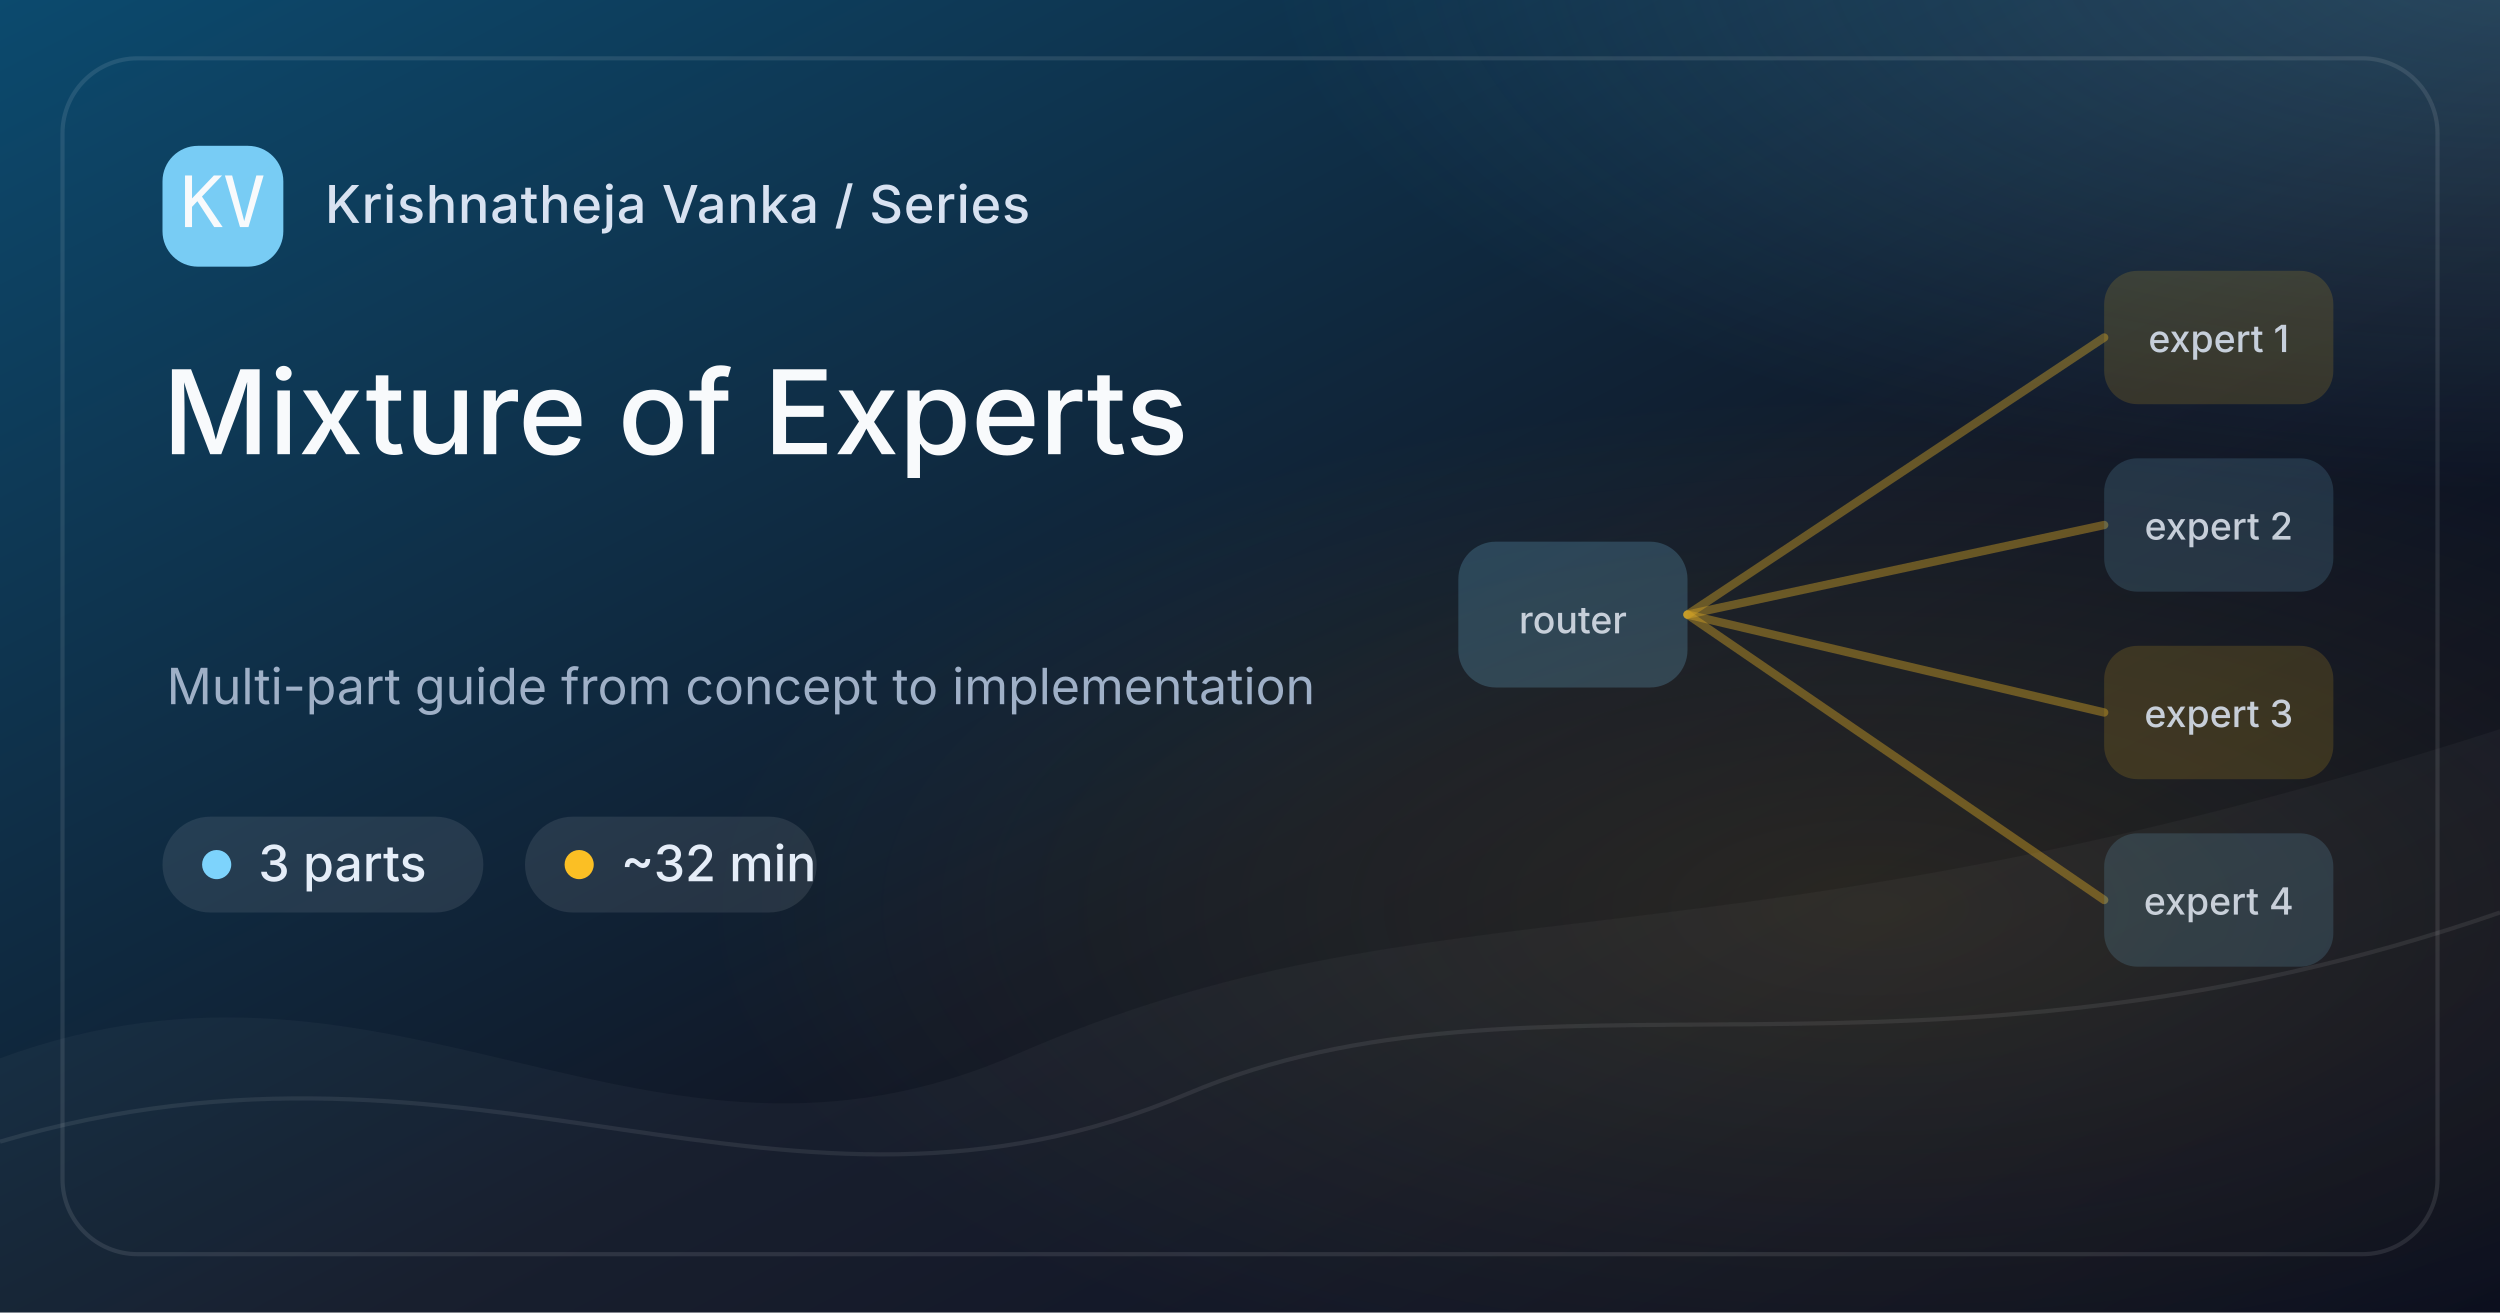
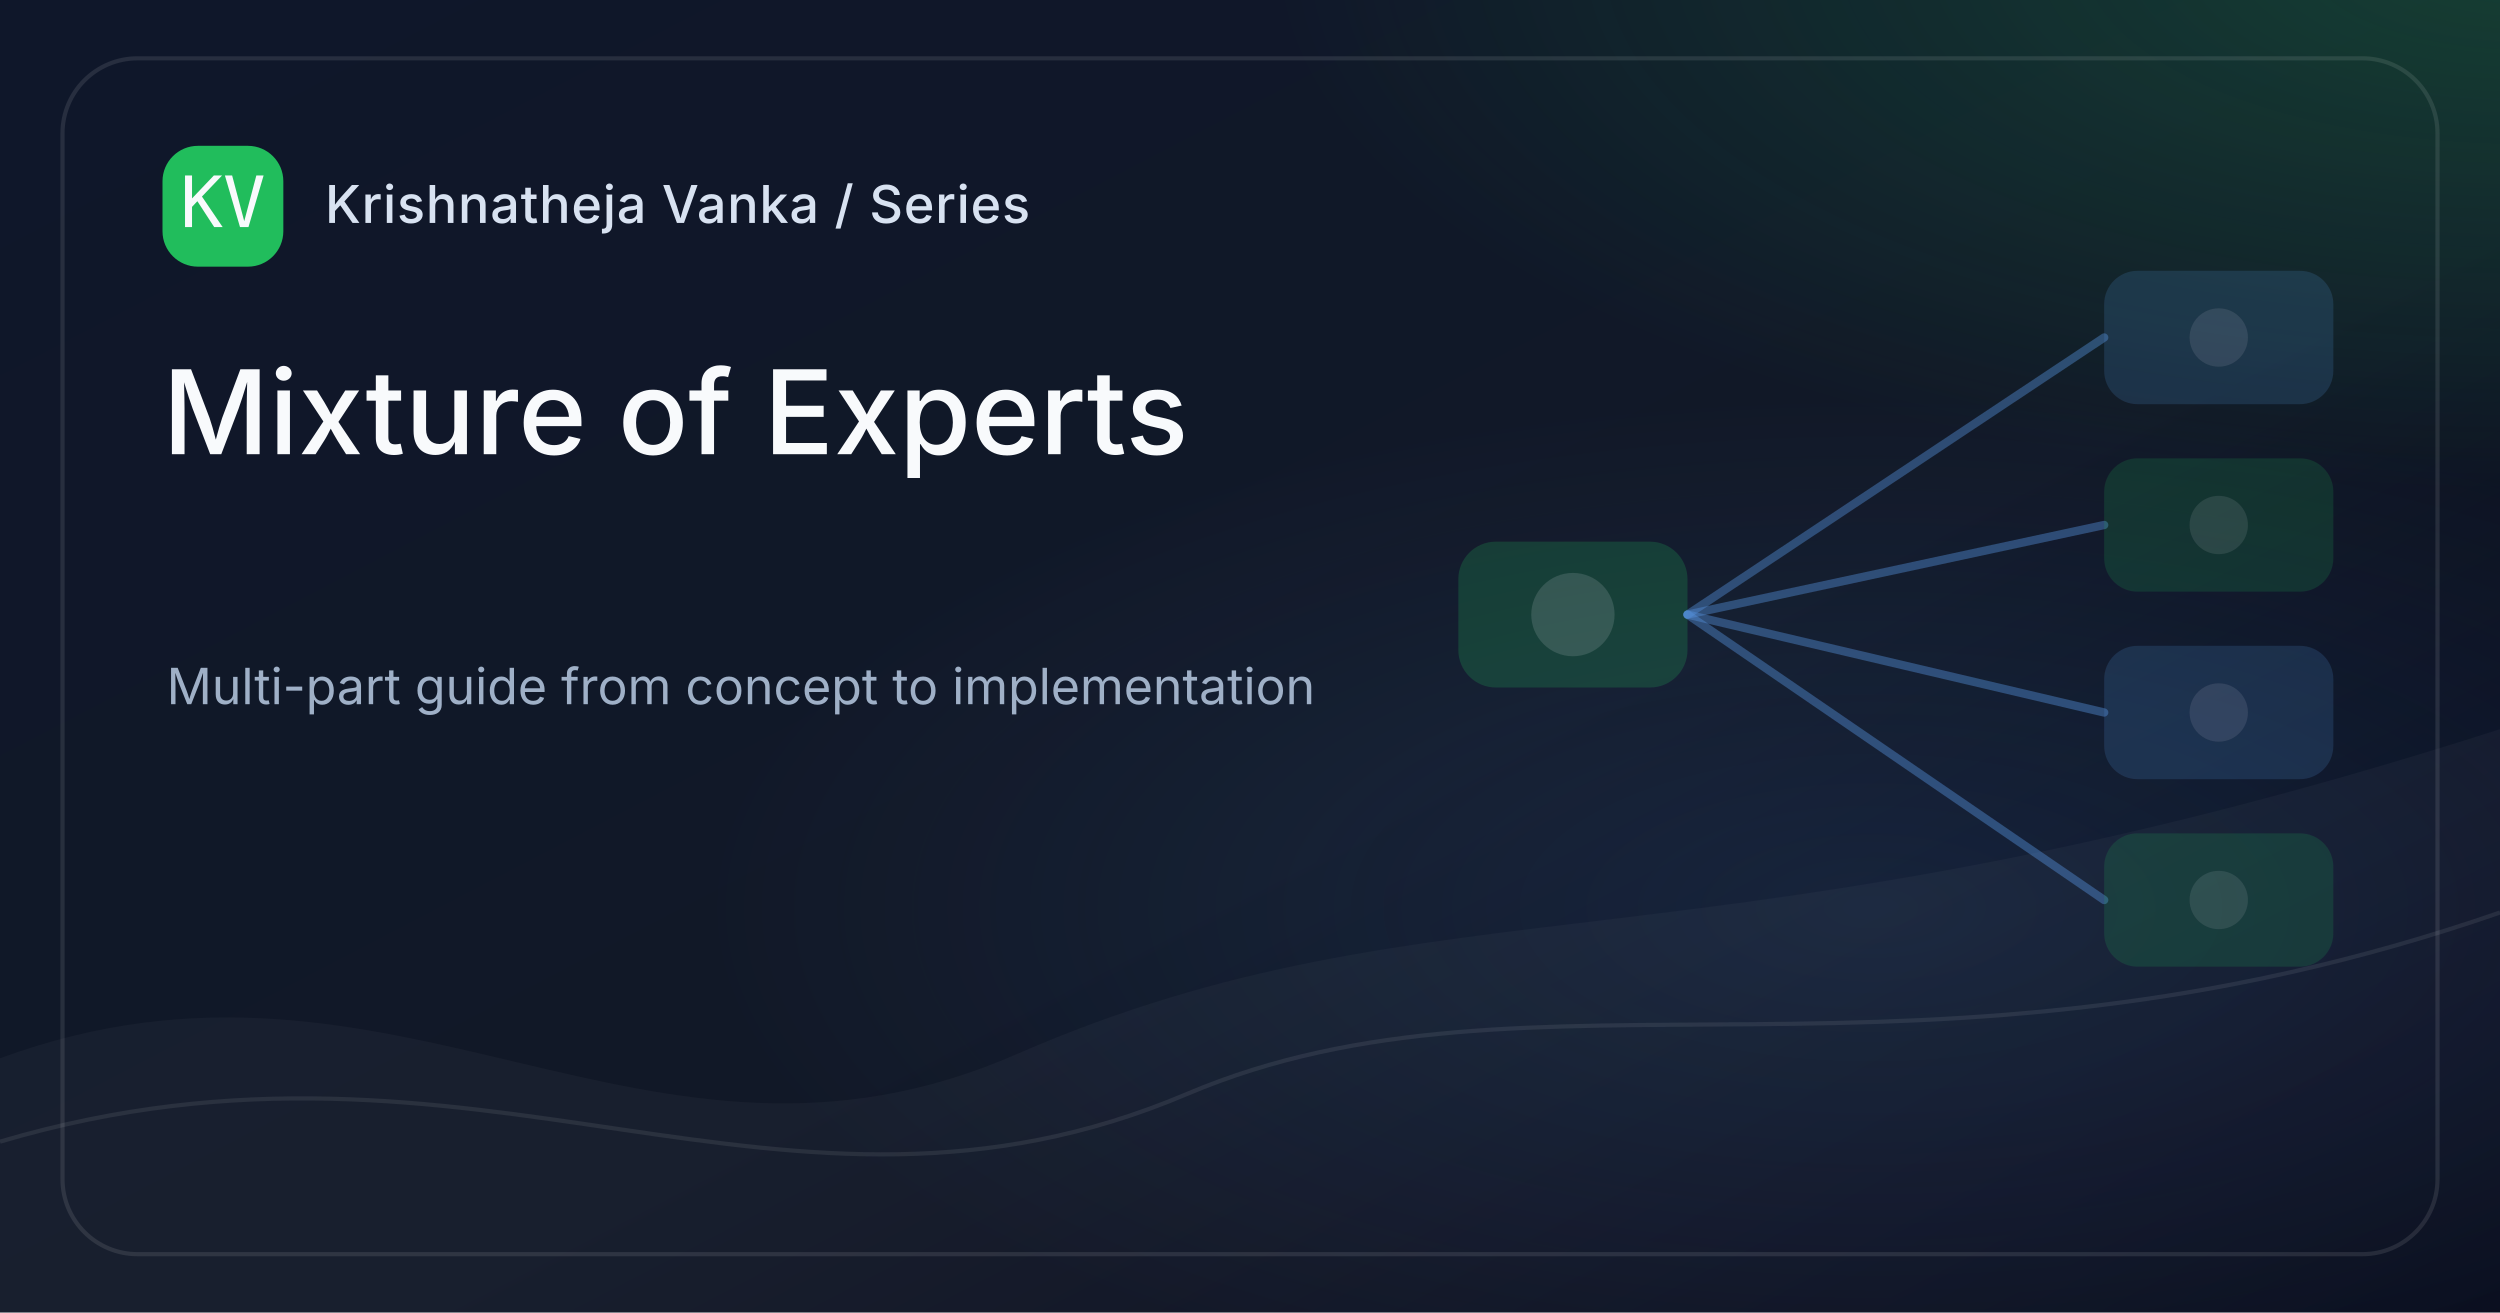
<svg xmlns="http://www.w3.org/2000/svg" width="1200" height="630" viewBox="0 0 1200 630">
  <defs>
    <linearGradient id="bg-mixture-of-experts" x1="0" y1="0" x2="1" y2="1">
-       <stop offset="0%" stop-color="#0C4A6E" />
+       <stop offset="0%" stop-color="#0F172A" />
      <stop offset="58%" stop-color="#111827" />
      <stop offset="100%" stop-color="#020617" />
    </linearGradient>
    <radialGradient id="glow-a-mixture-of-experts" cx="50%" cy="50%" r="50%">
-       <stop offset="0%" stop-color="#7DD3FC" stop-opacity=".65" />
-       <stop offset="100%" stop-color="#7DD3FC" stop-opacity="0" />
+       <stop offset="0%" stop-color="#22C55E" stop-opacity=".65" />
+       <stop offset="100%" stop-color="#22C55E" stop-opacity="0" />
    </radialGradient>
    <radialGradient id="glow-b-mixture-of-experts" cx="50%" cy="50%" r="50%">
-       <stop offset="0%" stop-color="#FBBF24" stop-opacity=".42" />
-       <stop offset="100%" stop-color="#FBBF24" stop-opacity="0" />
+       <stop offset="0%" stop-color="#60A5FA" stop-opacity=".42" />
+       <stop offset="100%" stop-color="#60A5FA" stop-opacity="0" />
    </radialGradient>
    <style>
      .brand { font: 500 25px Inter, ui-sans-serif, system-ui, -apple-system, BlinkMacSystemFont, "Segoe UI", sans-serif; fill: #D8E2F1; letter-spacing: .4px; }
-       .chip { font: 500 24px Inter, ui-sans-serif, system-ui, sans-serif; fill: #E5EDF8; }
      .title { font: 500 56px Inter, ui-sans-serif, system-ui, sans-serif; fill: #F8FAFC; letter-spacing: 0; }
      .caption { font: 400 24px Inter, ui-sans-serif, system-ui, sans-serif; fill: #9FB0C7; }
      .mono { font: 500 34px ui-monospace, SFMono-Regular, Menlo, Consolas, monospace; fill: #F8FAFC; }
-       .mini { font: 500 18px Inter, ui-sans-serif, system-ui, sans-serif; fill: #E5EDF8; }
-       .diagram { font: 500 22px Inter, ui-sans-serif, system-ui, sans-serif; fill: #D8E2F1; opacity: .86; }
-       .code { font: 500 24px ui-monospace, SFMono-Regular, Menlo, Consolas, monospace; fill: #D8E2F1; opacity: .88; }
    </style>
  </defs>
  <rect width="1200" height="630" fill="url(#bg-mixture-of-experts)" />
  <rect x="0" y="0" width="1200" height="630" fill="url(#glow-a-mixture-of-experts)" opacity=".35" transform="translate(610 -280) scale(1.0 .82)" />
  <rect x="0" y="0" width="1200" height="630" fill="url(#glow-b-mixture-of-experts)" opacity=".28" transform="translate(330 190) scale(.95 .78)" />
  <path d="M0 508 C190 438, 310 584, 488 506 C690 418, 820 472, 1200 350 L1200 630 L0 630 Z" fill="#FFFFFF" opacity=".035" />
  <path d="M0 548 C230 480, 375 608, 570 525 C735 455, 920 535, 1200 438" stroke="#FFFFFF" stroke-opacity=".08" stroke-width="2" fill="none" />
  <g opacity=".85">
-     <rect x="700" y="260" width="110" height="70" rx="18" fill="#7DD3FC" opacity=".24" />
-     <text x="755" y="304" text-anchor="middle" class="mini">router</text>
-     <path d="M810 295 L1010 162" stroke="#FBBF24" stroke-width="4" stroke-linecap="round" opacity=".42" fill="none" />
-     <rect x="1010" y="130" width="110" height="64" rx="16" fill="#FBBF24" opacity=".18" />
-     <text x="1065" y="169" text-anchor="middle" class="mini">expert 1</text>
-     <path d="M810 295 L1010 252" stroke="#FBBF24" stroke-width="4" stroke-linecap="round" opacity=".42" fill="none" />
-     <rect x="1010" y="220" width="110" height="64" rx="16" fill="#7DD3FC" opacity=".18" />
-     <text x="1065" y="259" text-anchor="middle" class="mini">expert 2</text>
-     <path d="M810 295 L1010 342" stroke="#FBBF24" stroke-width="4" stroke-linecap="round" opacity=".42" fill="none" />
-     <rect x="1010" y="310" width="110" height="64" rx="16" fill="#FBBF24" opacity=".18" />
-     <text x="1065" y="349" text-anchor="middle" class="mini">expert 3</text>
-     <path d="M810 295 L1010 432" stroke="#FBBF24" stroke-width="4" stroke-linecap="round" opacity=".42" fill="none" />
-     <rect x="1010" y="400" width="110" height="64" rx="16" fill="#7DD3FC" opacity=".18" />
-     <text x="1065" y="439" text-anchor="middle" class="mini">expert 4</text>
+     <rect x="700" y="260" width="110" height="70" rx="18" fill="#22C55E" opacity=".24" />
+     <circle cx="755" cy="295" r="20" fill="#F8FAFC" opacity=".16" />
+     <path d="M810 295 L1010 162" stroke="#60A5FA" stroke-width="4" stroke-linecap="round" opacity=".42" fill="none" />
+     <rect x="1010" y="130" width="110" height="64" rx="16" fill="#60A5FA" opacity=".18" />
+     <circle cx="1065" cy="162" r="14" fill="#F8FAFC" opacity=".12" />
+     <path d="M810 295 L1010 252" stroke="#60A5FA" stroke-width="4" stroke-linecap="round" opacity=".42" fill="none" />
+     <rect x="1010" y="220" width="110" height="64" rx="16" fill="#22C55E" opacity=".18" />
+     <circle cx="1065" cy="252" r="14" fill="#F8FAFC" opacity=".12" />
+     <path d="M810 295 L1010 342" stroke="#60A5FA" stroke-width="4" stroke-linecap="round" opacity=".42" fill="none" />
+     <rect x="1010" y="310" width="110" height="64" rx="16" fill="#60A5FA" opacity=".18" />
+     <circle cx="1065" cy="342" r="14" fill="#F8FAFC" opacity=".12" />
+     <path d="M810 295 L1010 432" stroke="#60A5FA" stroke-width="4" stroke-linecap="round" opacity=".42" fill="none" />
+     <rect x="1010" y="400" width="110" height="64" rx="16" fill="#22C55E" opacity=".18" />
+     <circle cx="1065" cy="432" r="14" fill="#F8FAFC" opacity=".12" />
  </g>
  <rect x="30" y="28" width="1140" height="574" rx="36" fill="none" stroke="#FFFFFF" stroke-opacity=".10" stroke-width="2" />
  <g transform="translate(78 70)">
-     <rect width="58" height="58" rx="17" fill="#7DD3FC" opacity=".95" />
+     <rect width="58" height="58" rx="17" fill="#22C55E" opacity=".95" />
    <text x="29" y="39" text-anchor="middle" class="mono">KV</text>
    <text x="78" y="37" class="brand">Krishnatheja Vanka / Series</text>
-   </g>
-   <g transform="translate(78 392)">
-     <rect x="0" y="0" width="154" height="46" rx="23" fill="#FFFFFF" opacity=".09" />
-     <circle cx="26" cy="23" r="7" fill="#7DD3FC" />
-     <text x="46" y="31" class="chip">3 parts</text>
-     <rect x="174" y="0" width="140" height="46" rx="23" fill="#FFFFFF" opacity=".09" />
-     <circle cx="200" cy="23" r="7" fill="#FBBF24" />
-     <text x="220" y="31" class="chip">~32 min</text>
  </g>
  <text x="78" y="218" class="title">Mixture of Experts</text>
  <text x="80" y="338" class="caption">Multi-part guide from concept to implementation</text>
</svg>
